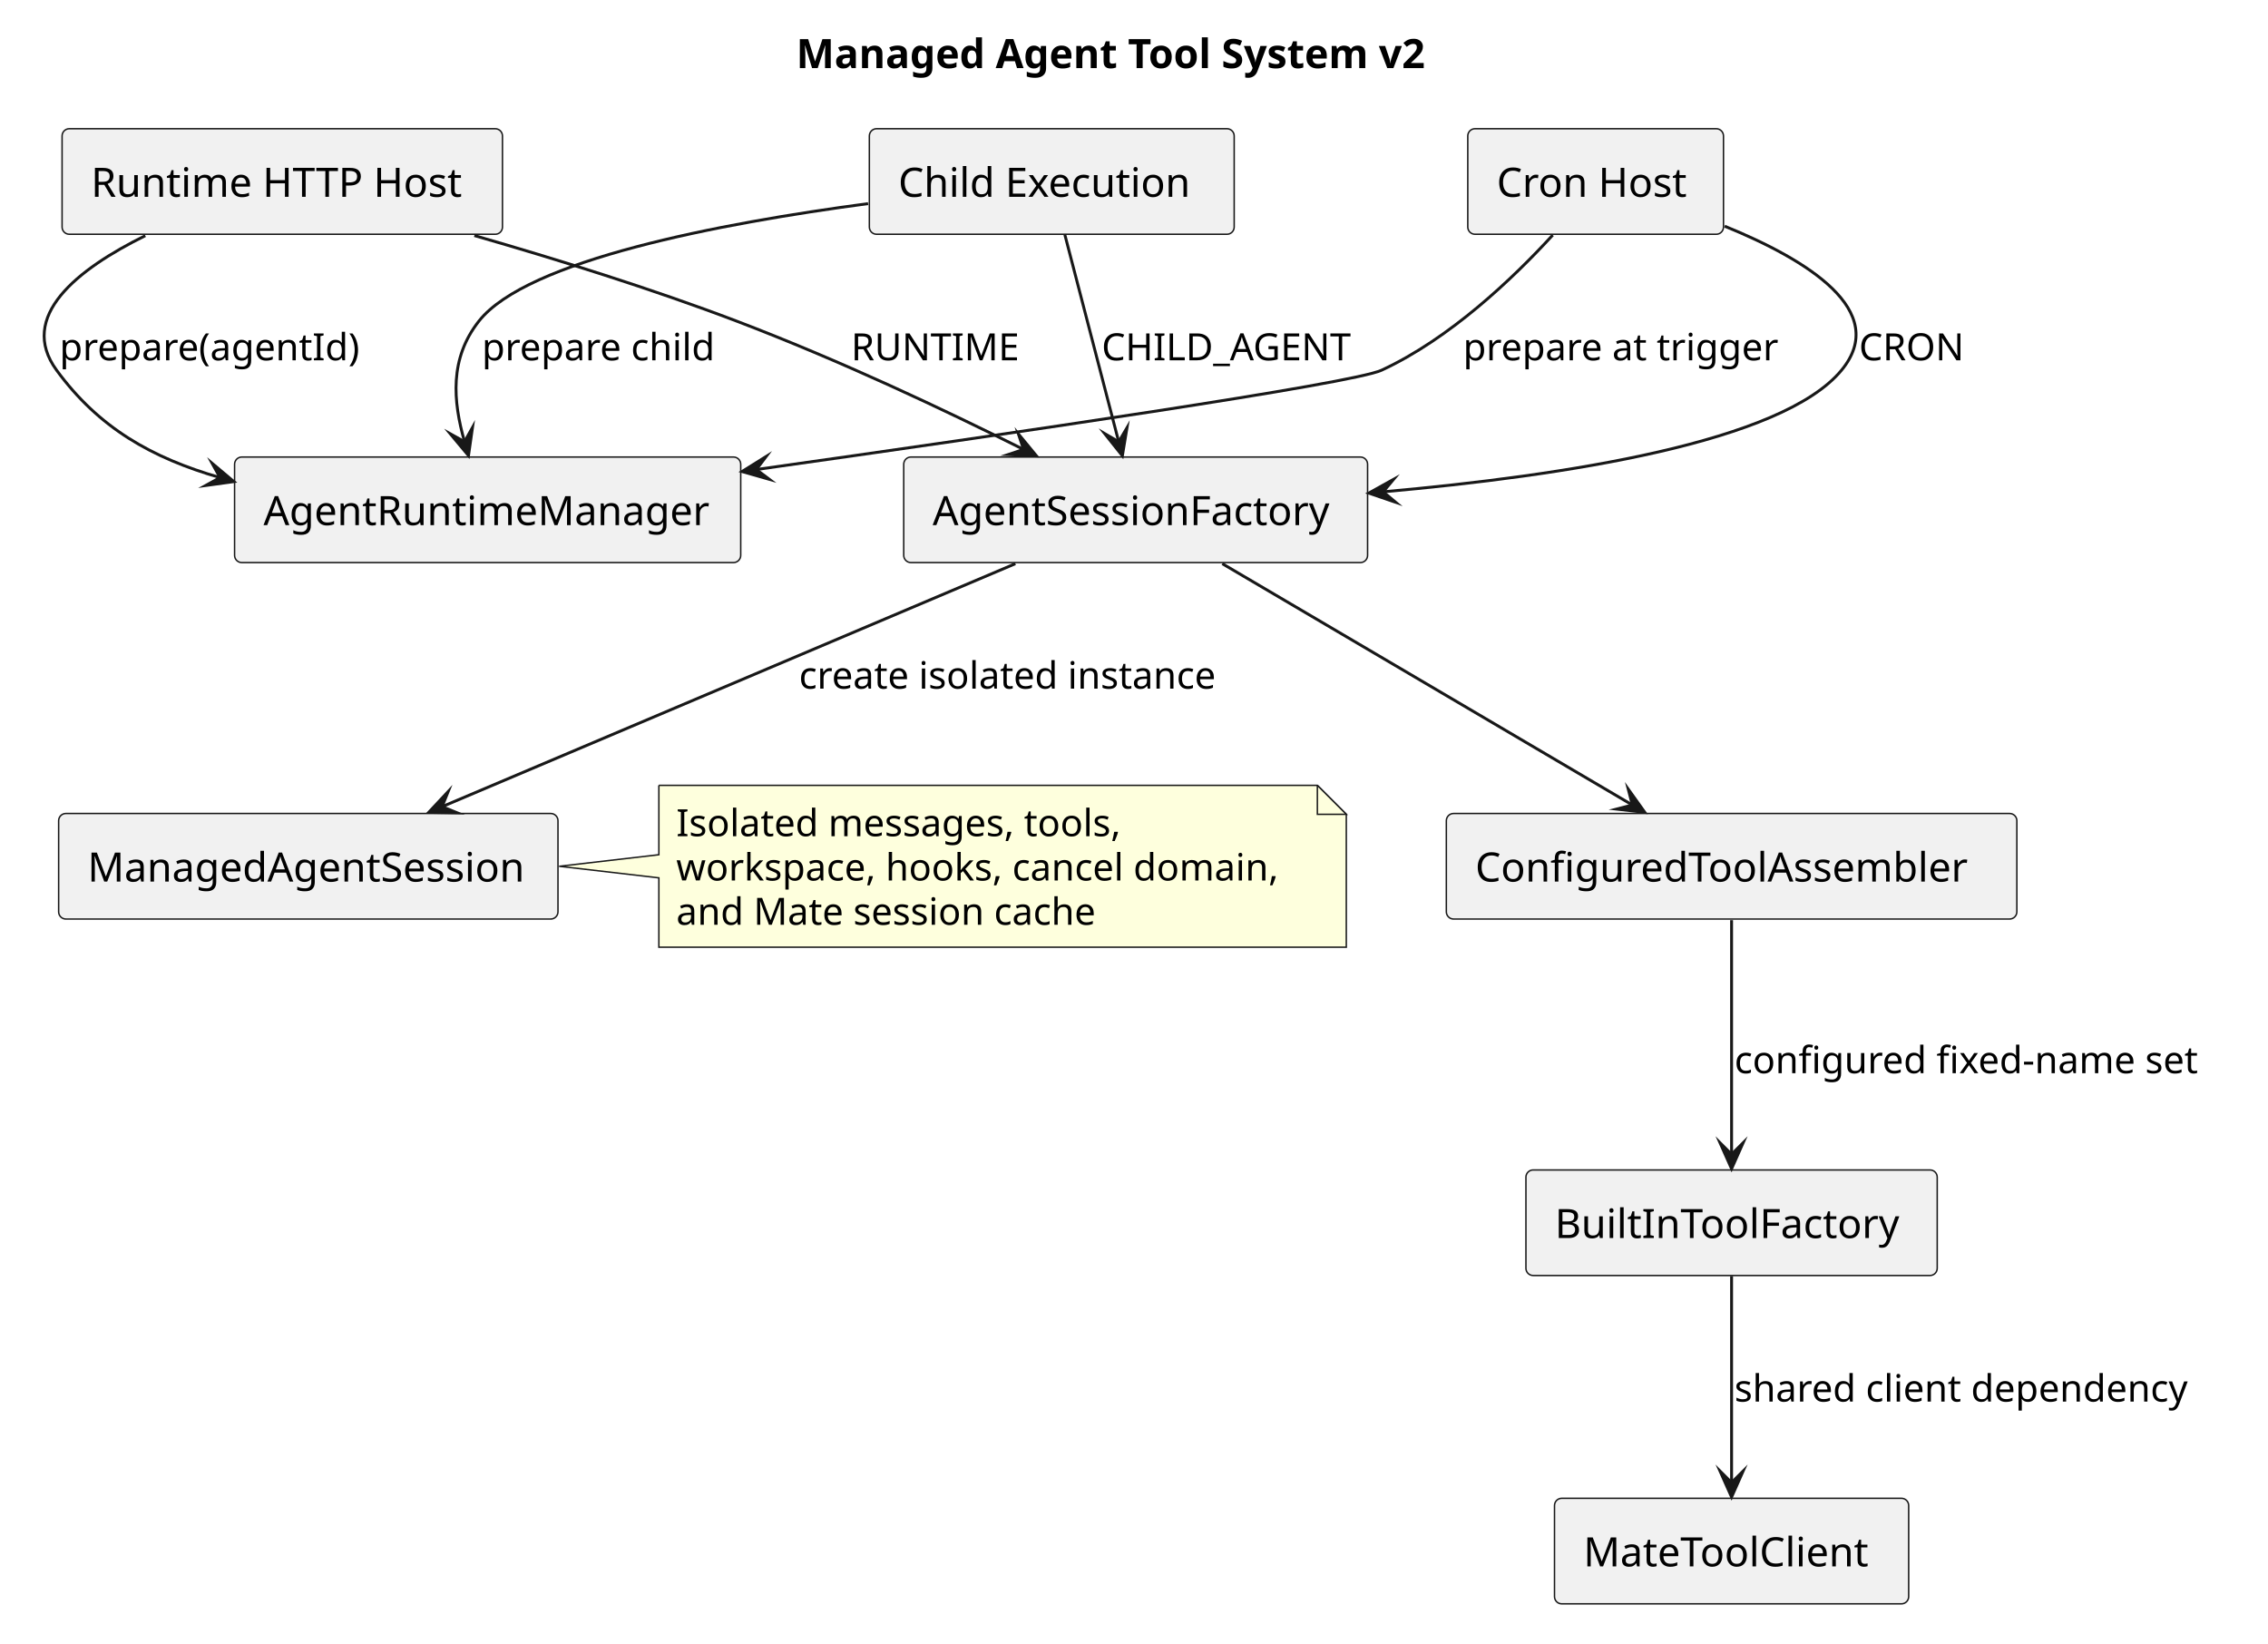
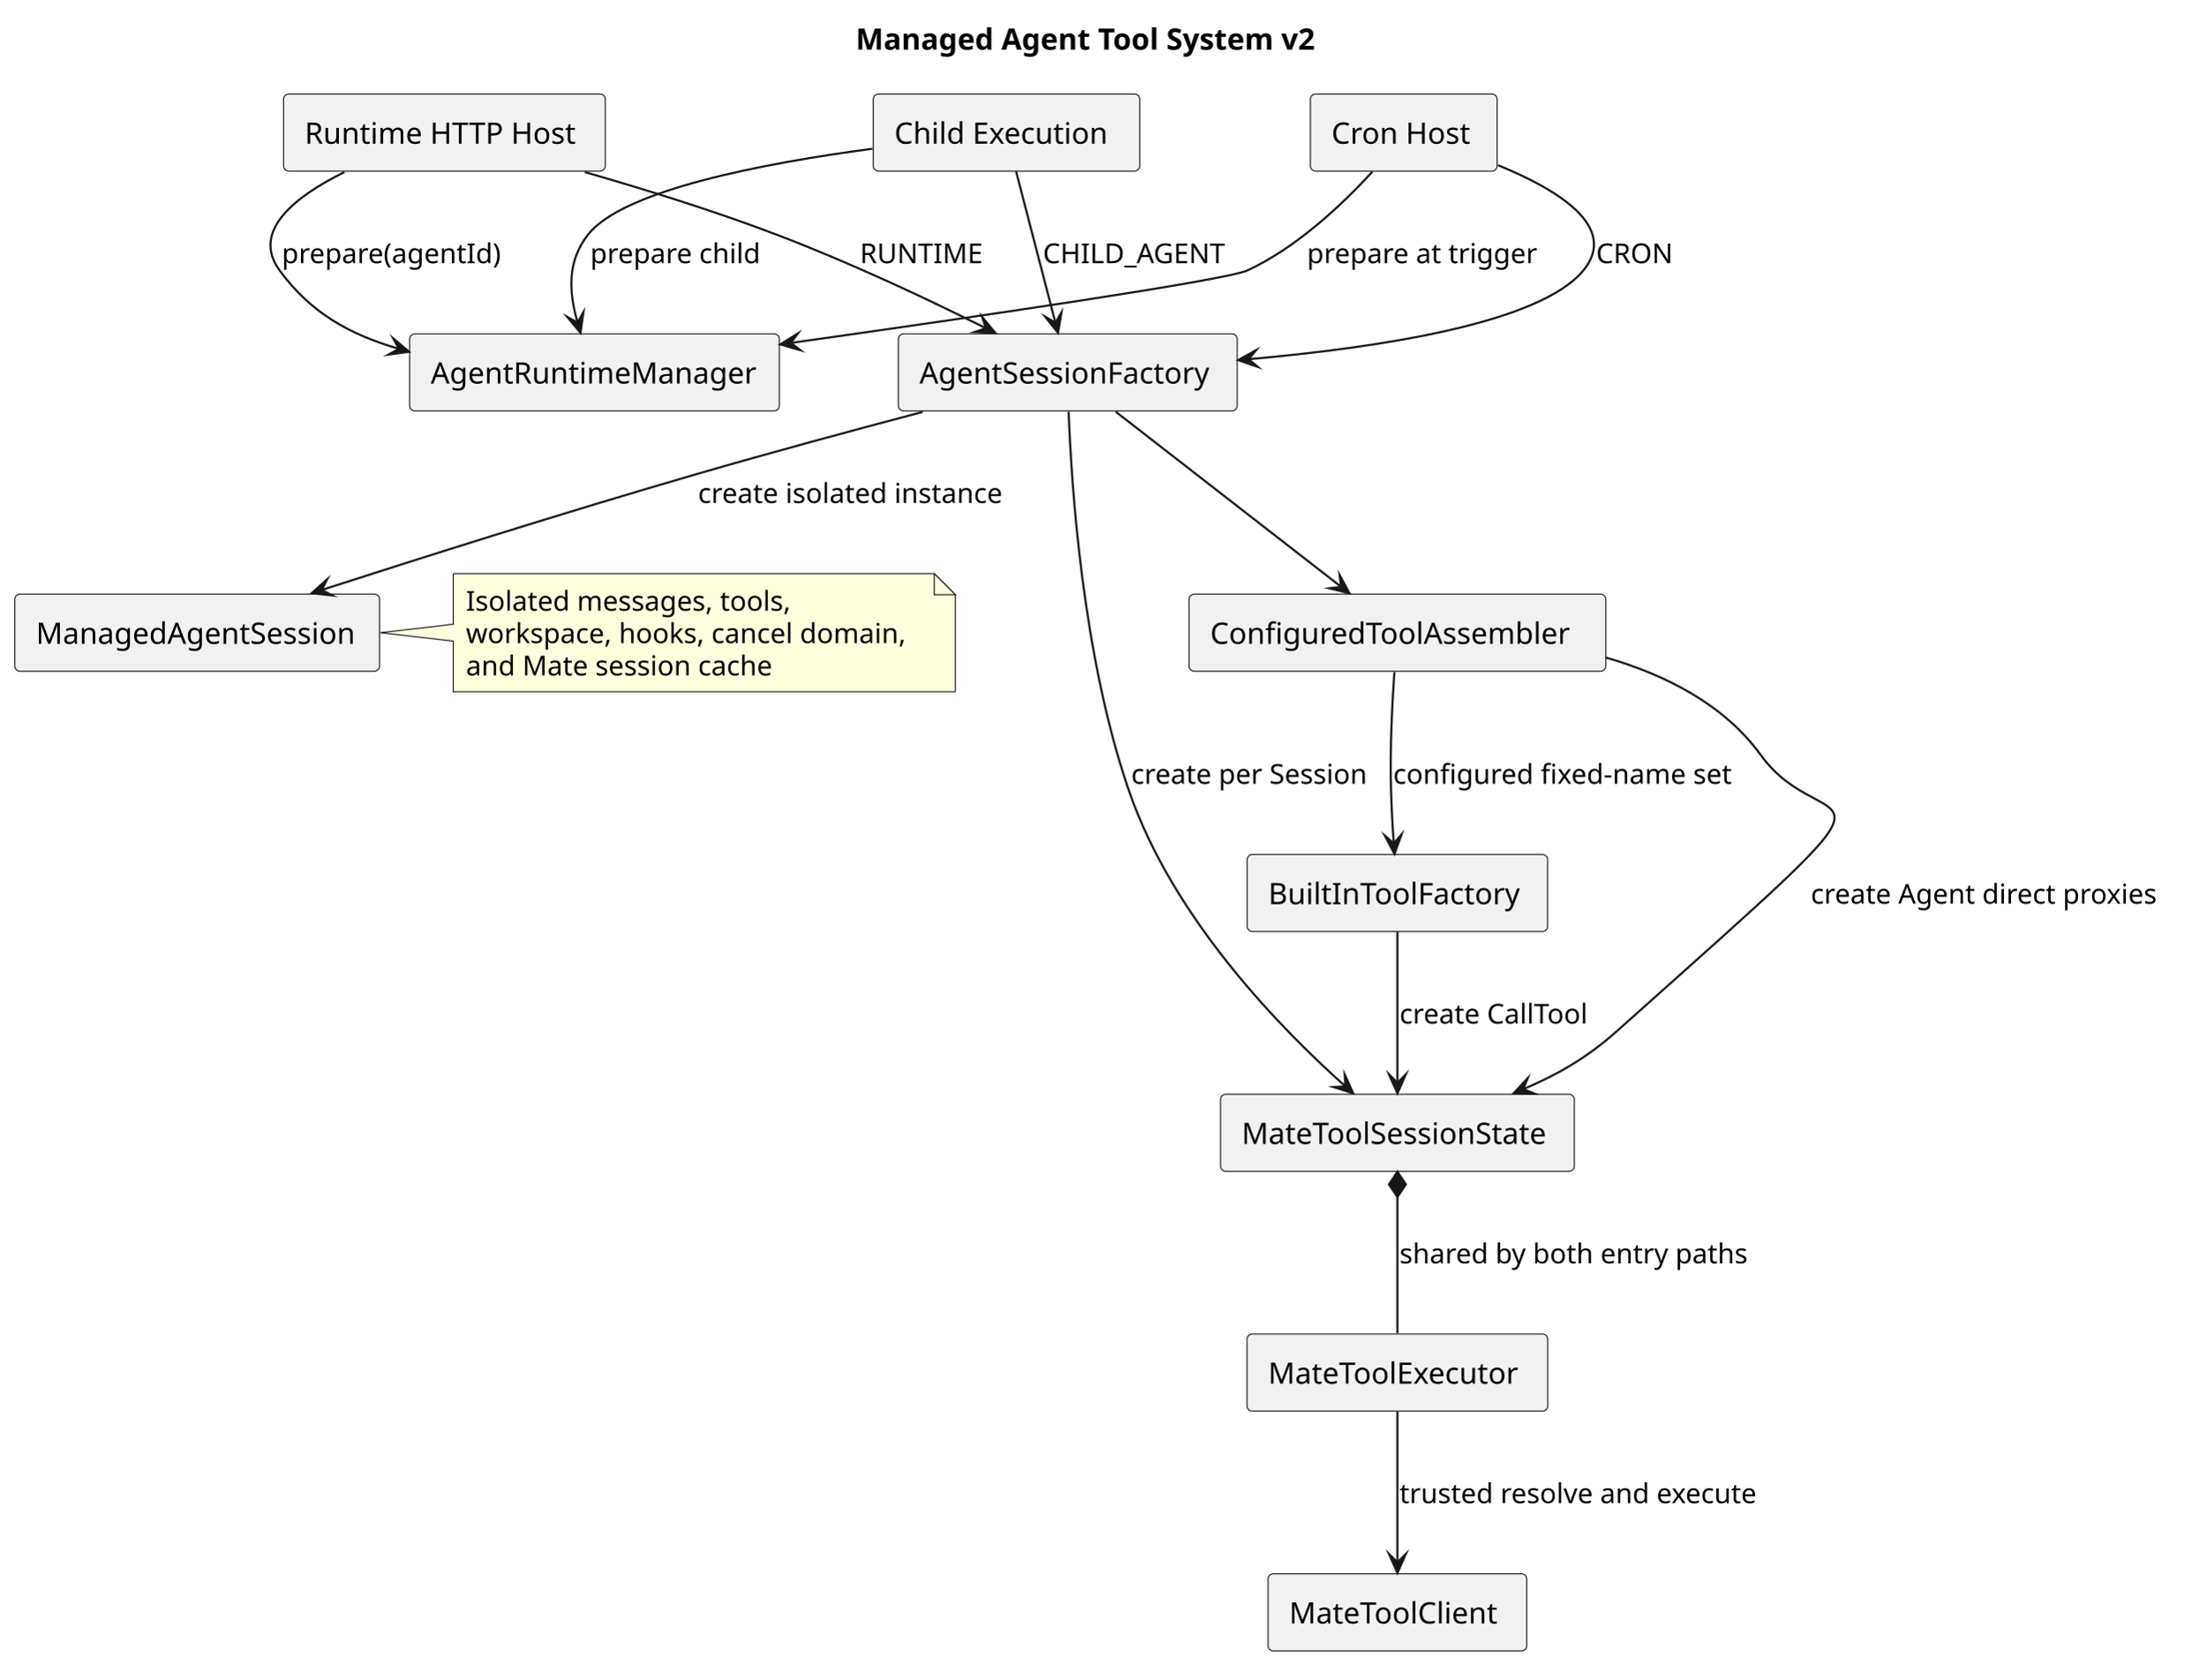
- <svg xmlns="http://www.w3.org/2000/svg" contentStyleType="text/css" data-diagram-type="DESCRIPTION" height="568px" preserveAspectRatio="none" style="width:784px;height:568px;background:#FFFFFF;" version="1.1" viewBox="0 0 784 568" width="784px" zoomAndPan="magnify">
+ <svg xmlns="http://www.w3.org/2000/svg" contentStyleType="text/css" data-diagram-type="DESCRIPTION" height="795px" preserveAspectRatio="none" style="width:1044px;height:795px;background:#FFFFFF;" version="1.1" viewBox="0 0 1044 795" width="1044px" zoomAndPan="magnify">
  <defs />
  <g>
    <g class="title" data-source-line="10">
-       <text fill="#000000" font-family="sans-serif" font-size="14" font-weight="700" lengthAdjust="spacing" textLength="227.315" x="275.232" y="23.535">Managed Agent Tool System v2</text>
+       <text fill="#000000" font-family="sans-serif" font-size="14" font-weight="700" lengthAdjust="spacing" textLength="227.315" x="404.919" y="23.535">Managed Agent Tool System v2</text>
    </g>
    <g class="entity" data-qualified-name="Runtime" data-source-line="12" id="ent0001">
-       <rect fill="#F1F1F1" height="36.488" rx="2.5" ry="2.5" style="stroke:#181818;stroke-width:0.5;" width="152.234" x="21.46" y="44.488" />
-       <text fill="#000000" font-family="sans-serif" font-size="14" lengthAdjust="spacing" textLength="132.234" x="31.46" y="68.023">Runtime HTTP Host</text>
+       <rect fill="#F1F1F1" height="36.488" rx="2.5" ry="2.5" style="stroke:#181818;stroke-width:0.5;" width="152.234" x="134.19" y="44.488" />
+       <text fill="#000000" font-family="sans-serif" font-size="14" lengthAdjust="spacing" textLength="132.234" x="144.19" y="68.023">Runtime HTTP Host</text>
    </g>
    <g class="entity" data-qualified-name="Cron" data-source-line="13" id="ent0002">
-       <rect fill="#F1F1F1" height="36.488" rx="2.5" ry="2.5" style="stroke:#181818;stroke-width:0.5;" width="88.394" x="507.38" y="44.488" />
-       <text fill="#000000" font-family="sans-serif" font-size="14" lengthAdjust="spacing" textLength="68.394" x="517.38" y="68.023">Cron Host</text>
+       <rect fill="#F1F1F1" height="36.488" rx="2.5" ry="2.5" style="stroke:#181818;stroke-width:0.5;" width="88.394" x="620.11" y="44.488" />
+       <text fill="#000000" font-family="sans-serif" font-size="14" lengthAdjust="spacing" textLength="68.394" x="630.11" y="68.023">Cron Host</text>
    </g>
    <g class="entity" data-qualified-name="Child" data-source-line="14" id="ent0003">
-       <rect fill="#F1F1F1" height="36.488" rx="2.5" ry="2.5" style="stroke:#181818;stroke-width:0.5;" width="126.114" x="300.52" y="44.488" />
-       <text fill="#000000" font-family="sans-serif" font-size="14" lengthAdjust="spacing" textLength="106.114" x="310.52" y="68.023">Child Execution</text>
+       <rect fill="#F1F1F1" height="36.488" rx="2.5" ry="2.5" style="stroke:#181818;stroke-width:0.5;" width="126.114" x="413.25" y="44.488" />
+       <text fill="#000000" font-family="sans-serif" font-size="14" lengthAdjust="spacing" textLength="106.114" x="423.25" y="68.023">Child Execution</text>
    </g>
    <g class="entity" data-qualified-name="Factory" data-source-line="15" id="ent0004">
-       <rect fill="#F1F1F1" height="36.488" rx="2.5" ry="2.5" style="stroke:#181818;stroke-width:0.5;" width="160.349" x="312.4" y="157.968" />
-       <text fill="#000000" font-family="sans-serif" font-size="14" lengthAdjust="spacing" textLength="140.349" x="322.4" y="181.503">AgentSessionFactory</text>
+       <rect fill="#F1F1F1" height="36.488" rx="2.5" ry="2.5" style="stroke:#181818;stroke-width:0.5;" width="160.349" x="425.13" y="157.978" />
+       <text fill="#000000" font-family="sans-serif" font-size="14" lengthAdjust="spacing" textLength="140.349" x="435.13" y="181.513">AgentSessionFactory</text>
    </g>
    <g class="entity" data-qualified-name="Session" data-source-line="16" id="ent0005">
-       <rect fill="#F1F1F1" height="36.488" rx="2.5" ry="2.5" style="stroke:#181818;stroke-width:0.5;" width="172.612" x="20.27" y="281.178" />
-       <text fill="#000000" font-family="sans-serif" font-size="14" lengthAdjust="spacing" textLength="152.612" x="30.27" y="304.713">ManagedAgentSession</text>
+       <rect fill="#F1F1F1" height="36.488" rx="2.5" ry="2.5" style="stroke:#181818;stroke-width:0.5;" width="172.612" x="7" y="281.188" />
+       <text fill="#000000" font-family="sans-serif" font-size="14" lengthAdjust="spacing" textLength="152.612" x="17" y="304.723">ManagedAgentSession</text>
    </g>
    <g class="entity" data-qualified-name="Assembler" data-source-line="17" id="ent0006">
-       <rect fill="#F1F1F1" height="36.488" rx="2.5" ry="2.5" style="stroke:#181818;stroke-width:0.5;" width="197.215" x="499.97" y="281.178" />
-       <text fill="#000000" font-family="sans-serif" font-size="14" lengthAdjust="spacing" textLength="177.215" x="509.97" y="304.713">ConfiguredToolAssembler</text>
+       <rect fill="#F1F1F1" height="36.488" rx="2.5" ry="2.5" style="stroke:#181818;stroke-width:0.5;" width="197.215" x="562.7" y="281.188" />
+       <text fill="#000000" font-family="sans-serif" font-size="14" lengthAdjust="spacing" textLength="177.215" x="572.7" y="304.723">ConfiguredToolAssembler</text>
    </g>
    <g class="entity" data-qualified-name="ToolFactory" data-source-line="18" id="ent0007">
-       <rect fill="#F1F1F1" height="36.488" rx="2.5" ry="2.5" style="stroke:#181818;stroke-width:0.5;" width="142.179" x="527.48" y="404.388" />
-       <text fill="#000000" font-family="sans-serif" font-size="14" lengthAdjust="spacing" textLength="122.179" x="537.48" y="427.923">BuiltInToolFactory</text>
+       <rect fill="#F1F1F1" height="36.488" rx="2.5" ry="2.5" style="stroke:#181818;stroke-width:0.5;" width="142.179" x="590.22" y="404.398" />
+       <text fill="#000000" font-family="sans-serif" font-size="14" lengthAdjust="spacing" textLength="122.179" x="600.22" y="427.933">BuiltInToolFactory</text>
    </g>
    <g class="entity" data-qualified-name="RuntimeManager" data-source-line="19" id="ent0008">
-       <rect fill="#F1F1F1" height="36.488" rx="2.5" ry="2.5" style="stroke:#181818;stroke-width:0.5;" width="174.964" x="81.09" y="157.968" />
-       <text fill="#000000" font-family="sans-serif" font-size="14" lengthAdjust="spacing" textLength="154.964" x="91.09" y="181.503">AgentRuntimeManager</text>
+       <rect fill="#F1F1F1" height="36.488" rx="2.5" ry="2.5" style="stroke:#181818;stroke-width:0.5;" width="174.964" x="193.82" y="157.978" />
+       <text fill="#000000" font-family="sans-serif" font-size="14" lengthAdjust="spacing" textLength="154.964" x="203.82" y="181.513">AgentRuntimeManager</text>
    </g>
    <g class="entity" data-qualified-name="Mate" data-source-line="20" id="ent0009">
-       <rect fill="#F1F1F1" height="36.488" rx="2.5" ry="2.5" style="stroke:#181818;stroke-width:0.5;" width="122.43" x="537.36" y="517.878" />
-       <text fill="#000000" font-family="sans-serif" font-size="14" lengthAdjust="spacing" textLength="102.43" x="547.36" y="541.413">MateToolClient</text>
+       <rect fill="#F1F1F1" height="36.488" rx="2.5" ry="2.5" style="stroke:#181818;stroke-width:0.5;" width="122.43" x="600.09" y="744.858" />
+       <text fill="#000000" font-family="sans-serif" font-size="14" lengthAdjust="spacing" textLength="102.43" x="610.09" y="768.393">MateToolClient</text>
    </g>
-     <g class="entity" data-qualified-name="GMN20" data-source-line="33" id="ent0021">
-       <path d="M227.76,271.458 L227.76,295.428 L193.29,299.428 L227.76,303.428 L227.76,327.39 A0,0 0 0 0 227.76,327.39 L465.387,327.39 A0,0 0 0 0 465.387,327.39 L465.387,281.458 L455.387,271.458 L227.76,271.458 A0,0 0 0 0 227.76,271.458" fill="#FEFFDD" style="stroke:#181818;stroke-width:0.5;" />
-       <path d="M455.387,271.458 L455.387,281.458 L465.387,281.458 L455.387,271.458" fill="#FEFFDD" style="stroke:#181818;stroke-width:0.5;" />
-       <text fill="#000000" font-family="sans-serif" font-size="13" lengthAdjust="spacing" textLength="159.041" x="233.76" y="289.027">Isolated messages, tools,</text>
-       <text fill="#000000" font-family="sans-serif" font-size="13" lengthAdjust="spacing" textLength="216.626" x="233.76" y="304.337">workspace, hooks, cancel domain,</text>
-       <text fill="#000000" font-family="sans-serif" font-size="13" lengthAdjust="spacing" textLength="148.992" x="233.76" y="319.648">and Mate session cache</text>
+     <g class="entity" data-qualified-name="State" data-source-line="21" id="ent0010">
+       <rect fill="#F1F1F1" height="36.488" rx="2.5" ry="2.5" style="stroke:#181818;stroke-width:0.5;" width="167.417" x="577.6" y="517.888" />
+       <text fill="#000000" font-family="sans-serif" font-size="14" lengthAdjust="spacing" textLength="147.417" x="587.6" y="541.423">MateToolSessionState</text>
    </g>
-     <g class="link" data-entity-1="ent0001" data-entity-2="ent0008" data-link-type="dependency" data-source-line="22" id="lnk10">
-       <path d="M50.23,81.458 C26.74,93.038 6,109.428 19.57,127.968 C34.16,147.898 52.397,158.239 76.047,165.079" fill="none" id="Runtime-to-RuntimeManager" style="stroke:#181818;stroke-width:1;" />
-       <polygon fill="#181818" points="80.85,166.468,73.316,160.125,76.047,165.079,71.093,167.81,80.85,166.468" style="stroke:#181818;stroke-width:1;stroke-linejoin:miter;stroke-miterlimit:10;" />
-       <text fill="#000000" font-family="sans-serif" font-size="13" lengthAdjust="spacing" textLength="104.508" x="20.57" y="124.537">prepare(agentId)</text>
+     <g class="entity" data-qualified-name="Executor" data-source-line="22" id="ent0011">
+       <rect fill="#F1F1F1" height="36.488" rx="2.5" ry="2.5" style="stroke:#181818;stroke-width:0.5;" width="142.322" x="590.15" y="631.368" />
+       <text fill="#000000" font-family="sans-serif" font-size="14" lengthAdjust="spacing" textLength="122.322" x="600.15" y="654.903">MateToolExecutor</text>
    </g>
-     <g class="link" data-entity-1="ent0002" data-entity-2="ent0008" data-link-type="dependency" data-source-line="23" id="lnk11">
-       <path d="M536.75,81.248 C523.01,96.228 501.2,117.038 477.57,127.968 C467.51,132.628 349.211,149.91 261.451,162.29" fill="none" id="Cron-to-RuntimeManager" style="stroke:#181818;stroke-width:1;" />
-       <polygon fill="#181818" points="256.5,162.988,265.971,165.692,261.451,162.29,264.853,157.77,256.5,162.988" style="stroke:#181818;stroke-width:1;stroke-linejoin:miter;stroke-miterlimit:10;" />
-       <text fill="#000000" font-family="sans-serif" font-size="13" lengthAdjust="spacing" textLength="111.649" x="505.75" y="124.537">prepare at trigger</text>
+     <g class="entity" data-qualified-name="GMN26" data-source-line="39" id="ent0027">
+       <path d="M214.49,271.468 L214.49,295.428 L180.02,299.428 L214.49,303.428 L214.49,327.4 A0,0 0 0 0 214.49,327.4 L452.116,327.4 A0,0 0 0 0 452.116,327.4 L452.116,281.468 L442.116,271.468 L214.49,271.468 A0,0 0 0 0 214.49,271.468" fill="#FEFFDD" style="stroke:#181818;stroke-width:0.5;" />
+       <path d="M442.116,271.468 L442.116,281.468 L452.116,281.468 L442.116,271.468" fill="#FEFFDD" style="stroke:#181818;stroke-width:0.5;" />
+       <text fill="#000000" font-family="sans-serif" font-size="13" lengthAdjust="spacing" textLength="159.041" x="220.49" y="289.037">Isolated messages, tools,</text>
+       <text fill="#000000" font-family="sans-serif" font-size="13" lengthAdjust="spacing" textLength="216.626" x="220.49" y="304.347">workspace, hooks, cancel domain,</text>
+       <text fill="#000000" font-family="sans-serif" font-size="13" lengthAdjust="spacing" textLength="148.992" x="220.49" y="319.658">and Mate session cache</text>
    </g>
-     <g class="link" data-entity-1="ent0003" data-entity-2="ent0008" data-link-type="dependency" data-source-line="24" id="lnk12">
-       <path d="M300.08,70.378 C248.68,77.228 182.19,89.928 165.57,110.968 C155.33,123.938 156.572,138.579 160.582,152.679" fill="none" id="Child-to-RuntimeManager" style="stroke:#181818;stroke-width:1;" />
-       <polygon fill="#181818" points="161.95,157.488,163.335,147.737,160.582,152.679,155.641,149.926,161.95,157.488" style="stroke:#181818;stroke-width:1;stroke-linejoin:miter;stroke-miterlimit:10;" />
-       <text fill="#000000" font-family="sans-serif" font-size="13" lengthAdjust="spacing" textLength="83.205" x="166.57" y="124.537">prepare child</text>
+     <g class="link" data-entity-1="ent0001" data-entity-2="ent0008" data-link-type="dependency" data-source-line="24" id="lnk12">
+       <path d="M162.97,81.458 C139.47,93.038 118.73,109.428 132.31,127.978 C146.89,147.898 165.138,158.237 188.778,165.087" fill="none" id="Runtime-to-RuntimeManager" style="stroke:#181818;stroke-width:1;" />
+       <polygon fill="#181818" points="193.58,166.478,186.049,160.131,188.778,165.087,183.822,167.815,193.58,166.478" style="stroke:#181818;stroke-width:1;stroke-linejoin:miter;stroke-miterlimit:10;" />
+       <text fill="#000000" font-family="sans-serif" font-size="13" lengthAdjust="spacing" textLength="104.508" x="133.31" y="124.547">prepare(agentId)</text>
    </g>
-     <g class="link" data-entity-1="ent0001" data-entity-2="ent0004" data-link-type="dependency" data-source-line="25" id="lnk13">
-       <path d="M163.97,81.418 C192.21,89.538 225.31,99.828 254.57,110.968 C290.75,124.758 326.248,141.563 353.817,155.343" fill="none" id="Runtime-to-Factory" style="stroke:#181818;stroke-width:1;" />
-       <polygon fill="#181818" points="358.29,157.578,352.028,149.977,353.817,155.343,348.451,157.132,358.29,157.578" style="stroke:#181818;stroke-width:1;stroke-linejoin:miter;stroke-miterlimit:10;" />
-       <text fill="#000000" font-family="sans-serif" font-size="13" lengthAdjust="spacing" textLength="57.04" x="294.2" y="124.537">RUNTIME</text>
+     <g class="link" data-entity-1="ent0002" data-entity-2="ent0008" data-link-type="dependency" data-source-line="25" id="lnk13">
+       <path d="M649.48,81.258 C635.75,96.228 613.93,117.048 590.31,127.978 C580.24,132.628 461.941,149.909 374.191,162.299" fill="none" id="Cron-to-RuntimeManager" style="stroke:#181818;stroke-width:1;" />
+       <polygon fill="#181818" points="369.24,162.998,378.711,165.701,374.191,162.299,377.592,157.779,369.24,162.998" style="stroke:#181818;stroke-width:1;stroke-linejoin:miter;stroke-miterlimit:10;" />
+       <text fill="#000000" font-family="sans-serif" font-size="13" lengthAdjust="spacing" textLength="111.649" x="618.49" y="124.547">prepare at trigger</text>
    </g>
-     <g class="link" data-entity-1="ent0002" data-entity-2="ent0004" data-link-type="dependency" data-source-line="26" id="lnk14">
-       <path d="M596.18,78.178 C624.71,89.788 653.46,107.498 636.57,127.968 C616.01,152.888 541,164.384 478.13,169.994" fill="none" id="Cron-to-Factory" style="stroke:#181818;stroke-width:1;" />
-       <polygon fill="#181818" points="473.15,170.438,482.47,173.623,478.13,169.994,481.759,165.654,473.15,170.438" style="stroke:#181818;stroke-width:1;stroke-linejoin:miter;stroke-miterlimit:10;" />
-       <text fill="#000000" font-family="sans-serif" font-size="13" lengthAdjust="spacing" textLength="36.918" x="642.6" y="124.537">CRON</text>
+     <g class="link" data-entity-1="ent0003" data-entity-2="ent0008" data-link-type="dependency" data-source-line="26" id="lnk14">
+       <path d="M412.81,70.388 C361.41,77.238 294.92,89.928 278.31,110.978 C268.07,123.948 269.299,138.58 273.319,152.68" fill="none" id="Child-to-RuntimeManager" style="stroke:#181818;stroke-width:1;" />
+       <polygon fill="#181818" points="274.69,157.488,276.069,147.737,273.319,152.68,268.376,149.93,274.69,157.488" style="stroke:#181818;stroke-width:1;stroke-linejoin:miter;stroke-miterlimit:10;" />
+       <text fill="#000000" font-family="sans-serif" font-size="13" lengthAdjust="spacing" textLength="83.205" x="279.31" y="124.547">prepare child</text>
    </g>
-     <g class="link" data-entity-1="ent0003" data-entity-2="ent0004" data-link-type="dependency" data-source-line="27" id="lnk15">
-       <path d="M368.1,81.148 C373.52,101.968 381.27,131.78 386.72,152.71" fill="none" id="Child-to-Factory" style="stroke:#181818;stroke-width:1;" />
-       <polygon fill="#181818" points="387.98,157.548,389.583,147.831,386.72,152.71,381.841,149.847,387.98,157.548" style="stroke:#181818;stroke-width:1;stroke-linejoin:miter;stroke-miterlimit:10;" />
-       <text fill="#000000" font-family="sans-serif" font-size="13" lengthAdjust="spacing" textLength="88.696" x="380.81" y="124.537">CHILD_AGENT</text>
+     <g class="link" data-entity-1="ent0001" data-entity-2="ent0004" data-link-type="dependency" data-source-line="27" id="lnk15">
+       <path d="M276.71,81.428 C304.95,89.538 338.05,99.828 367.31,110.978 C403.49,124.758 438.977,141.574 466.547,155.344" fill="none" id="Runtime-to-Factory" style="stroke:#181818;stroke-width:1;" />
+       <polygon fill="#181818" points="471.02,157.578,464.756,149.978,466.547,155.344,461.181,157.135,471.02,157.578" style="stroke:#181818;stroke-width:1;stroke-linejoin:miter;stroke-miterlimit:10;" />
+       <text fill="#000000" font-family="sans-serif" font-size="13" lengthAdjust="spacing" textLength="57.04" x="406.94" y="124.547">RUNTIME</text>
    </g>
-     <g class="link" data-entity-1="ent0004" data-entity-2="ent0005" data-link-type="dependency" data-source-line="28" id="lnk16">
-       <path d="M350.99,194.838 C296.76,217.818 207.064,255.837 152.814,278.827" fill="none" id="Factory-to-Session" style="stroke:#181818;stroke-width:1;" />
-       <polygon fill="#181818" points="148.21,280.778,158.057,280.95,152.814,278.827,154.936,273.584,148.21,280.778" style="stroke:#181818;stroke-width:1;stroke-linejoin:miter;stroke-miterlimit:10;" />
-       <text fill="#000000" font-family="sans-serif" font-size="13" lengthAdjust="spacing" textLength="148.789" x="276.19" y="238.027">create isolated instance</text>
+     <g class="link" data-entity-1="ent0002" data-entity-2="ent0004" data-link-type="dependency" data-source-line="28" id="lnk16">
+       <path d="M708.91,78.188 C737.44,89.788 766.2,107.498 749.31,127.978 C728.75,152.898 653.73,164.384 590.87,169.994" fill="none" id="Cron-to-Factory" style="stroke:#181818;stroke-width:1;" />
+       <polygon fill="#181818" points="585.89,170.438,595.21,173.622,590.87,169.994,594.499,165.654,585.89,170.438" style="stroke:#181818;stroke-width:1;stroke-linejoin:miter;stroke-miterlimit:10;" />
+       <text fill="#000000" font-family="sans-serif" font-size="13" lengthAdjust="spacing" textLength="36.918" x="755.33" y="124.547">CRON</text>
    </g>
-     <g class="link" data-entity-1="ent0004" data-entity-2="ent0006" data-link-type="dependency" data-source-line="29" id="lnk17">
-       <path d="M422.53,194.838 C461.58,217.818 525.201,255.253 564.271,278.243" fill="none" id="Factory-to-Assembler" style="stroke:#181818;stroke-width:1;" />
-       <polygon fill="#181818" points="568.58,280.778,562.852,272.767,564.271,278.243,558.795,279.661,568.58,280.778" style="stroke:#181818;stroke-width:1;stroke-linejoin:miter;stroke-miterlimit:10;" />
+     <g class="link" data-entity-1="ent0003" data-entity-2="ent0004" data-link-type="dependency" data-source-line="29" id="lnk17">
+       <path d="M480.84,81.148 C486.25,101.978 494.013,131.779 499.453,152.719" fill="none" id="Child-to-Factory" style="stroke:#181818;stroke-width:1;" />
+       <polygon fill="#181818" points="500.71,157.558,502.318,147.842,499.453,152.719,494.575,149.853,500.71,157.558" style="stroke:#181818;stroke-width:1;stroke-linejoin:miter;stroke-miterlimit:10;" />
+       <text fill="#000000" font-family="sans-serif" font-size="13" lengthAdjust="spacing" textLength="88.696" x="493.54" y="124.547">CHILD_AGENT</text>
    </g>
-     <g class="link" data-entity-1="ent0006" data-entity-2="ent0007" data-link-type="dependency" data-source-line="30" id="lnk18">
-       <path d="M598.57,318.048 C598.57,341.028 598.57,375.998 598.57,398.988" fill="none" id="Assembler-to-ToolFactory" style="stroke:#181818;stroke-width:1;" />
-       <polygon fill="#181818" points="598.57,403.988,602.57,394.988,598.57,398.988,594.57,394.988,598.57,403.988" style="stroke:#181818;stroke-width:1;stroke-linejoin:miter;stroke-miterlimit:10;" />
-       <text fill="#000000" font-family="sans-serif" font-size="13" lengthAdjust="spacing" textLength="169.209" x="599.57" y="370.957">configured fixed-name set</text>
+     <g class="link" data-entity-1="ent0004" data-entity-2="ent0005" data-link-type="dependency" data-source-line="30" id="lnk18">
+       <path d="M436.58,194.958 C403.99,203.558 364.55,214.218 329.31,224.468 C266.64,242.688 199.948,263.812 152.238,279.212" fill="none" id="Factory-to-Session" style="stroke:#181818;stroke-width:1;" />
+       <polygon fill="#181818" points="147.48,280.748,157.274,281.79,152.238,279.212,154.816,274.177,147.48,280.748" style="stroke:#181818;stroke-width:1;stroke-linejoin:miter;stroke-miterlimit:10;" />
+       <text fill="#000000" font-family="sans-serif" font-size="13" lengthAdjust="spacing" textLength="148.789" x="330.31" y="238.037">create isolated instance</text>
    </g>
-     <g class="link" data-entity-1="ent0007" data-entity-2="ent0009" data-link-type="dependency" data-source-line="31" id="lnk19">
-       <path d="M598.57,441.058 C598.57,461.878 598.57,491.528 598.57,512.458" fill="none" id="ToolFactory-to-Mate" style="stroke:#181818;stroke-width:1;" />
-       <polygon fill="#181818" points="598.57,517.458,602.57,508.458,598.57,512.458,594.57,508.458,598.57,517.458" style="stroke:#181818;stroke-width:1;stroke-linejoin:miter;stroke-miterlimit:10;" />
-       <text fill="#000000" font-family="sans-serif" font-size="13" lengthAdjust="spacing" textLength="161.053" x="599.57" y="484.447">shared client dependency</text>
+     <g class="link" data-entity-1="ent0004" data-entity-2="ent0006" data-link-type="dependency" data-source-line="31" id="lnk19">
+       <path d="M527.99,194.848 C557.57,217.828 605.062,254.721 634.652,277.711" fill="none" id="Factory-to-Assembler" style="stroke:#181818;stroke-width:1;" />
+       <polygon fill="#181818" points="638.6,280.778,633.947,272.098,634.652,277.711,629.039,278.415,638.6,280.778" style="stroke:#181818;stroke-width:1;stroke-linejoin:miter;stroke-miterlimit:10;" />
+     </g>
+     <g class="link" data-entity-1="ent0006" data-entity-2="ent0007" data-link-type="dependency" data-source-line="32" id="lnk20">
+       <path d="M659.87,318.058 C658.83,333.048 657.7,355.128 658.31,374.398 C658.62,384.248 658.947,390.261 659.577,399.161" fill="none" id="Assembler-to-ToolFactory" style="stroke:#181818;stroke-width:1;" />
+       <polygon fill="#181818" points="659.93,404.148,663.284,394.888,659.577,399.161,655.304,395.453,659.93,404.148" style="stroke:#181818;stroke-width:1;stroke-linejoin:miter;stroke-miterlimit:10;" />
+       <text fill="#000000" font-family="sans-serif" font-size="13" lengthAdjust="spacing" textLength="169.209" x="659.31" y="370.967">configured fixed-name set</text>
+     </g>
+     <g class="link" data-entity-1="ent0004" data-entity-2="ent0010" data-link-type="dependency" data-source-line="33" id="lnk21">
+       <path d="M505.72,194.878 C507.01,230.018 512.33,310.788 534.31,374.398 C555.33,435.238 606.383,487.065 636.673,514.155" fill="none" id="Factory-to-State" style="stroke:#181818;stroke-width:1;" />
+       <polygon fill="#181818" points="640.4,517.488,636.358,508.507,636.673,514.155,631.025,514.47,640.4,517.488" style="stroke:#181818;stroke-width:1;stroke-linejoin:miter;stroke-miterlimit:10;" />
+       <text fill="#000000" font-family="sans-serif" font-size="13" lengthAdjust="spacing" textLength="114.785" x="535.31" y="370.967">create per Session</text>
+     </g>
+     <g class="link" data-entity-1="ent0006" data-entity-2="ent0010" data-link-type="dependency" data-source-line="34" id="lnk22">
+       <path d="M759.97,311.198 C788.21,319.378 815.99,333.428 833.31,357.398 C864.94,401.198 916.94,352.538 765.31,487.888 C751.25,500.428 737.906,508.2 720.886,515.49" fill="none" id="Assembler-to-State" style="stroke:#181818;stroke-width:1;" />
+       <polygon fill="#181818" points="716.29,517.458,726.138,517.592,720.886,515.49,722.988,510.238,716.29,517.458" style="stroke:#181818;stroke-width:1;stroke-linejoin:miter;stroke-miterlimit:10;" />
+       <text fill="#000000" font-family="sans-serif" font-size="13" lengthAdjust="spacing" textLength="171.203" x="856.95" y="427.707">create Agent direct proxies</text>
+     </g>
+     <g class="link" data-entity-1="ent0007" data-entity-2="ent0010" data-link-type="dependency" data-source-line="35" id="lnk23">
+       <path d="M661.31,441.058 C661.31,461.878 661.31,491.528 661.31,512.458" fill="none" id="ToolFactory-to-State" style="stroke:#181818;stroke-width:1;" />
+       <polygon fill="#181818" points="661.31,517.458,665.31,508.458,661.31,512.458,657.31,508.458,661.31,517.458" style="stroke:#181818;stroke-width:1;stroke-linejoin:miter;stroke-miterlimit:10;" />
+       <text fill="#000000" font-family="sans-serif" font-size="13" lengthAdjust="spacing" textLength="94.256" x="662.31" y="484.457">create CallTool</text>
+     </g>
+     <g class="link" data-entity-1="ent0010" data-entity-2="ent0011" data-link-type="composition" data-source-line="36" id="lnk24">
+       <path d="M661.31,566.548 C661.31,587.368 661.31,610.018 661.31,630.948" fill="none" id="State-backto-Executor" style="stroke:#181818;stroke-width:1;" />
+       <polygon fill="#181818" points="661.31,554.548,657.31,560.548,661.31,566.548,665.31,560.548,661.31,554.548" style="stroke:#181818;stroke-width:1;stroke-linejoin:miter;stroke-miterlimit:10;" />
+       <text fill="#000000" font-family="sans-serif" font-size="13" lengthAdjust="spacing" textLength="170.346" x="662.31" y="597.937">shared by both entry paths</text>
+     </g>
+     <g class="link" data-entity-1="ent0011" data-entity-2="ent0009" data-link-type="dependency" data-source-line="37" id="lnk25">
+       <path d="M661.31,668.038 C661.31,688.858 661.31,718.508 661.31,739.438" fill="none" id="Executor-to-Mate" style="stroke:#181818;stroke-width:1;" />
+       <polygon fill="#181818" points="661.31,744.438,665.31,735.438,661.31,739.438,657.31,735.438,661.31,744.438" style="stroke:#181818;stroke-width:1;stroke-linejoin:miter;stroke-miterlimit:10;" />
+       <text fill="#000000" font-family="sans-serif" font-size="13" lengthAdjust="spacing" textLength="175.125" x="662.31" y="711.427">trusted resolve and execute</text>
    </g>
  </g>
</svg>
